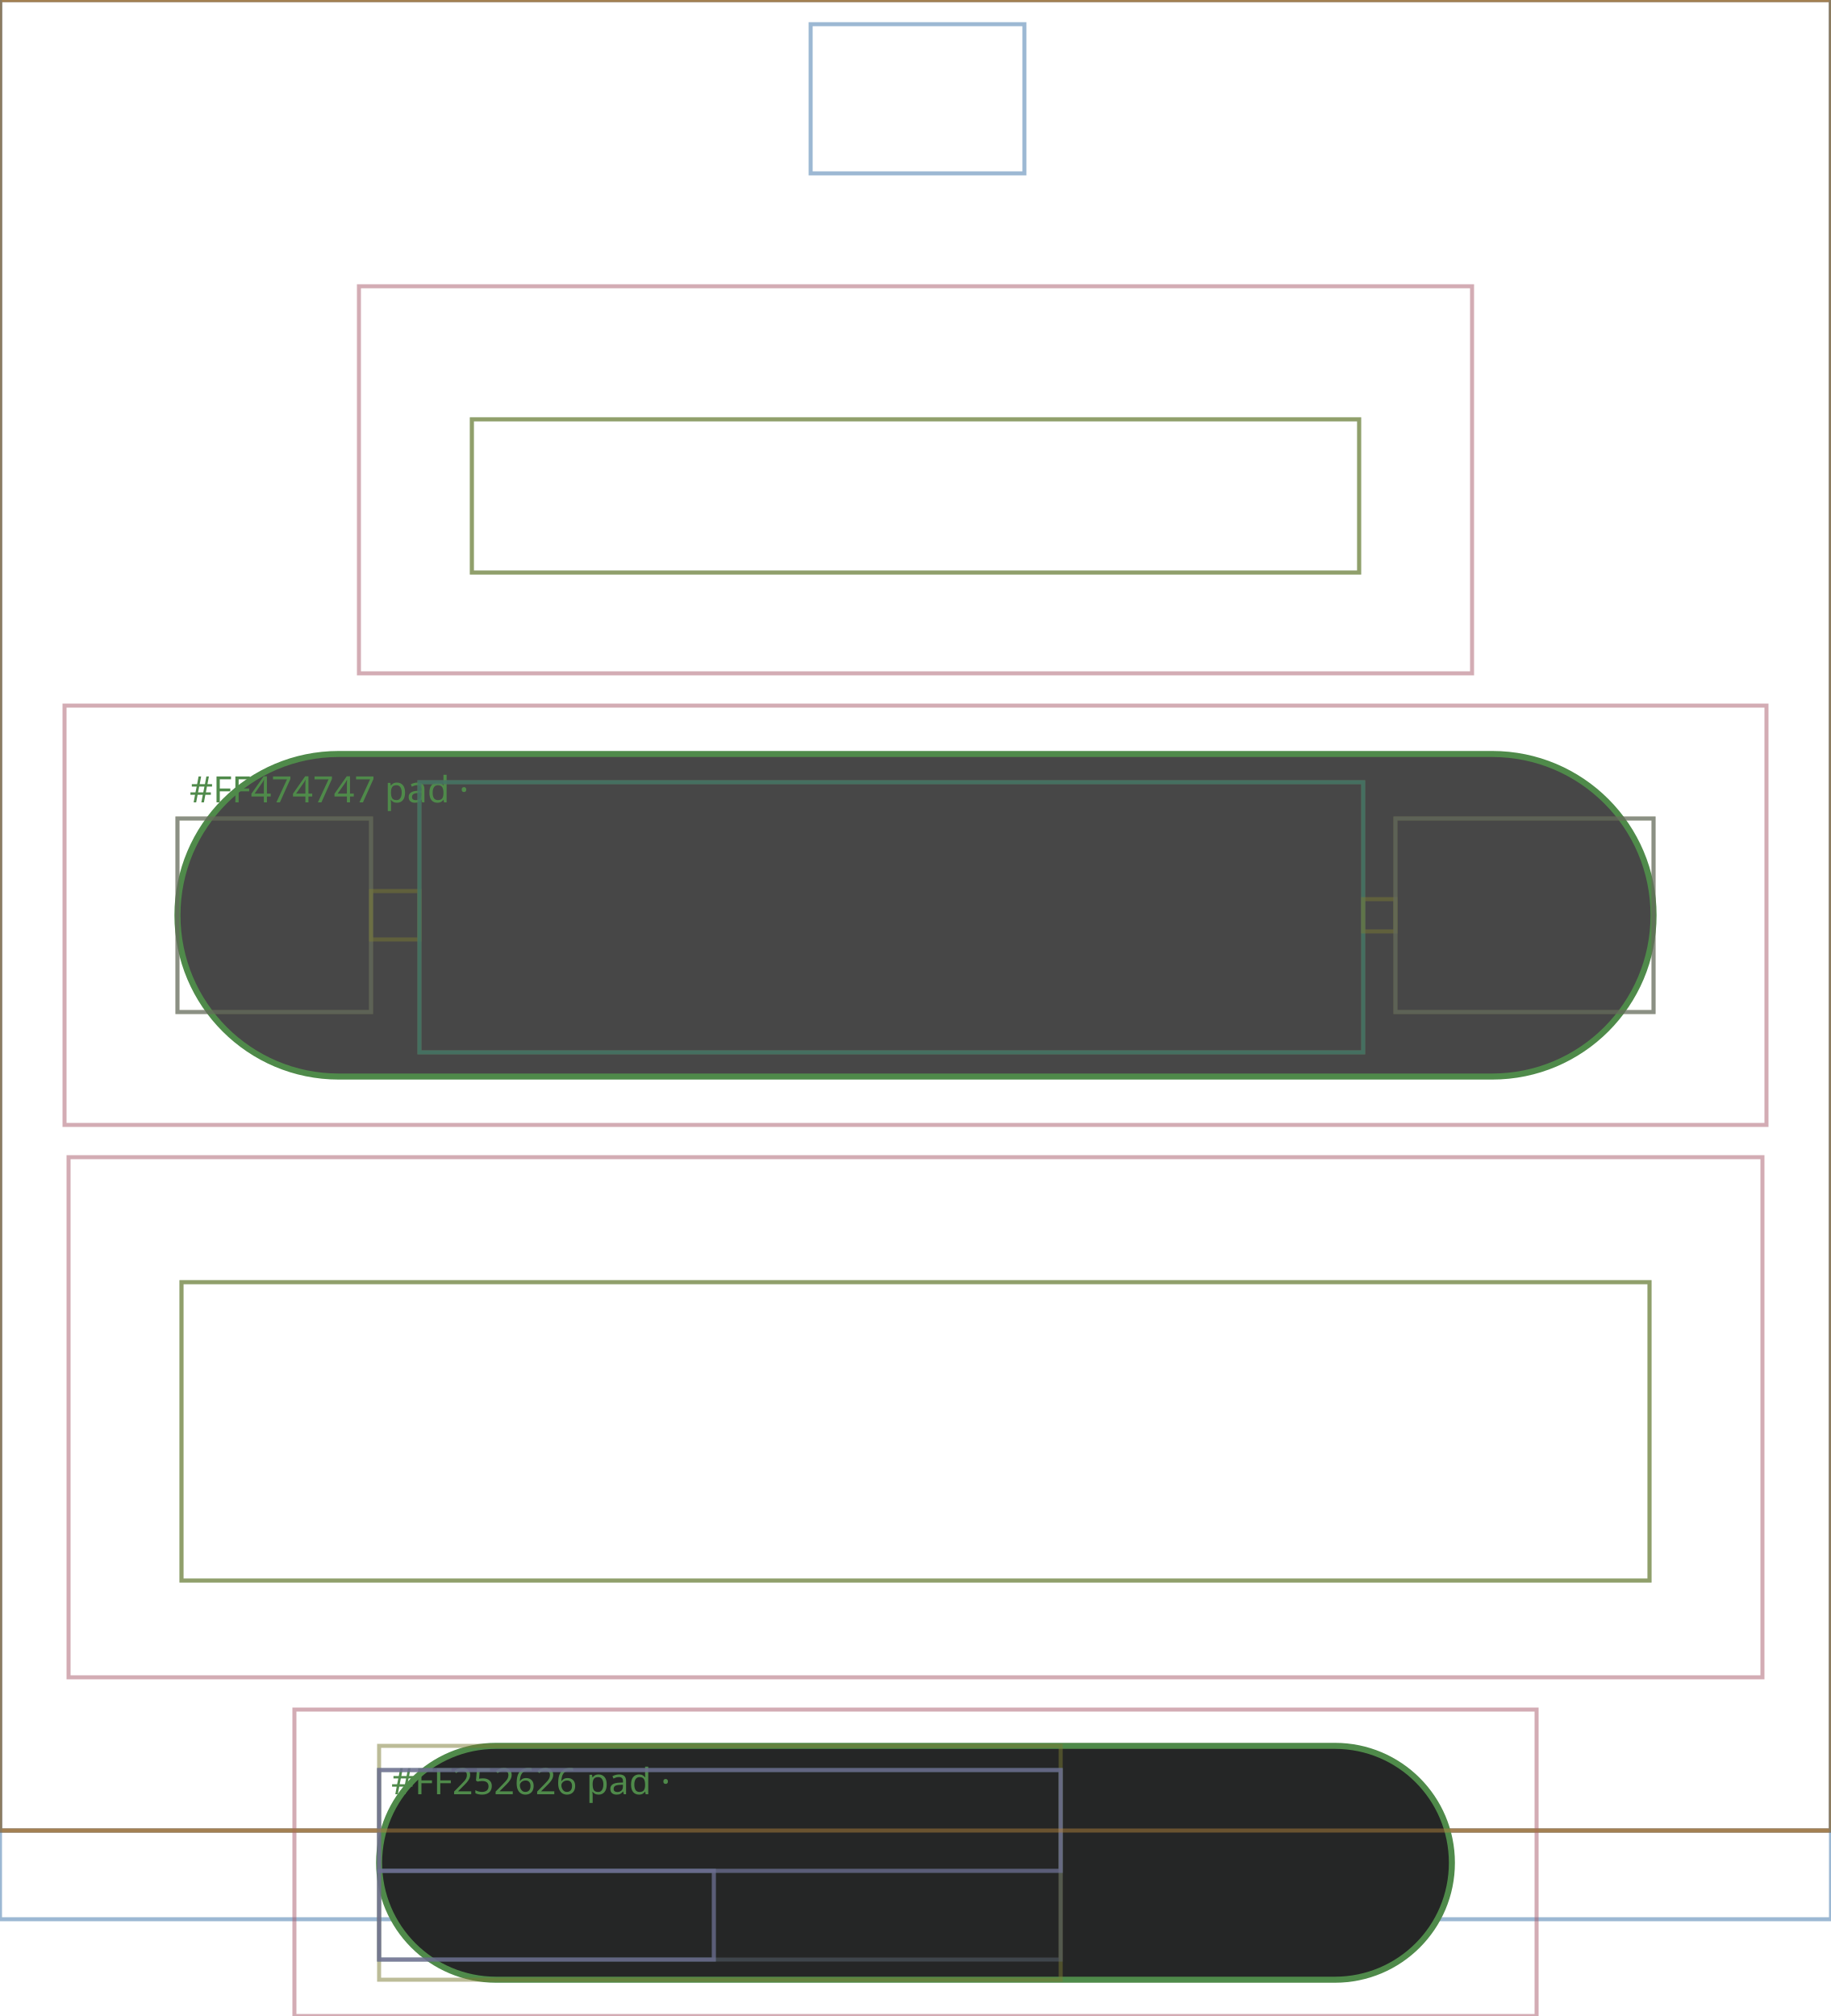
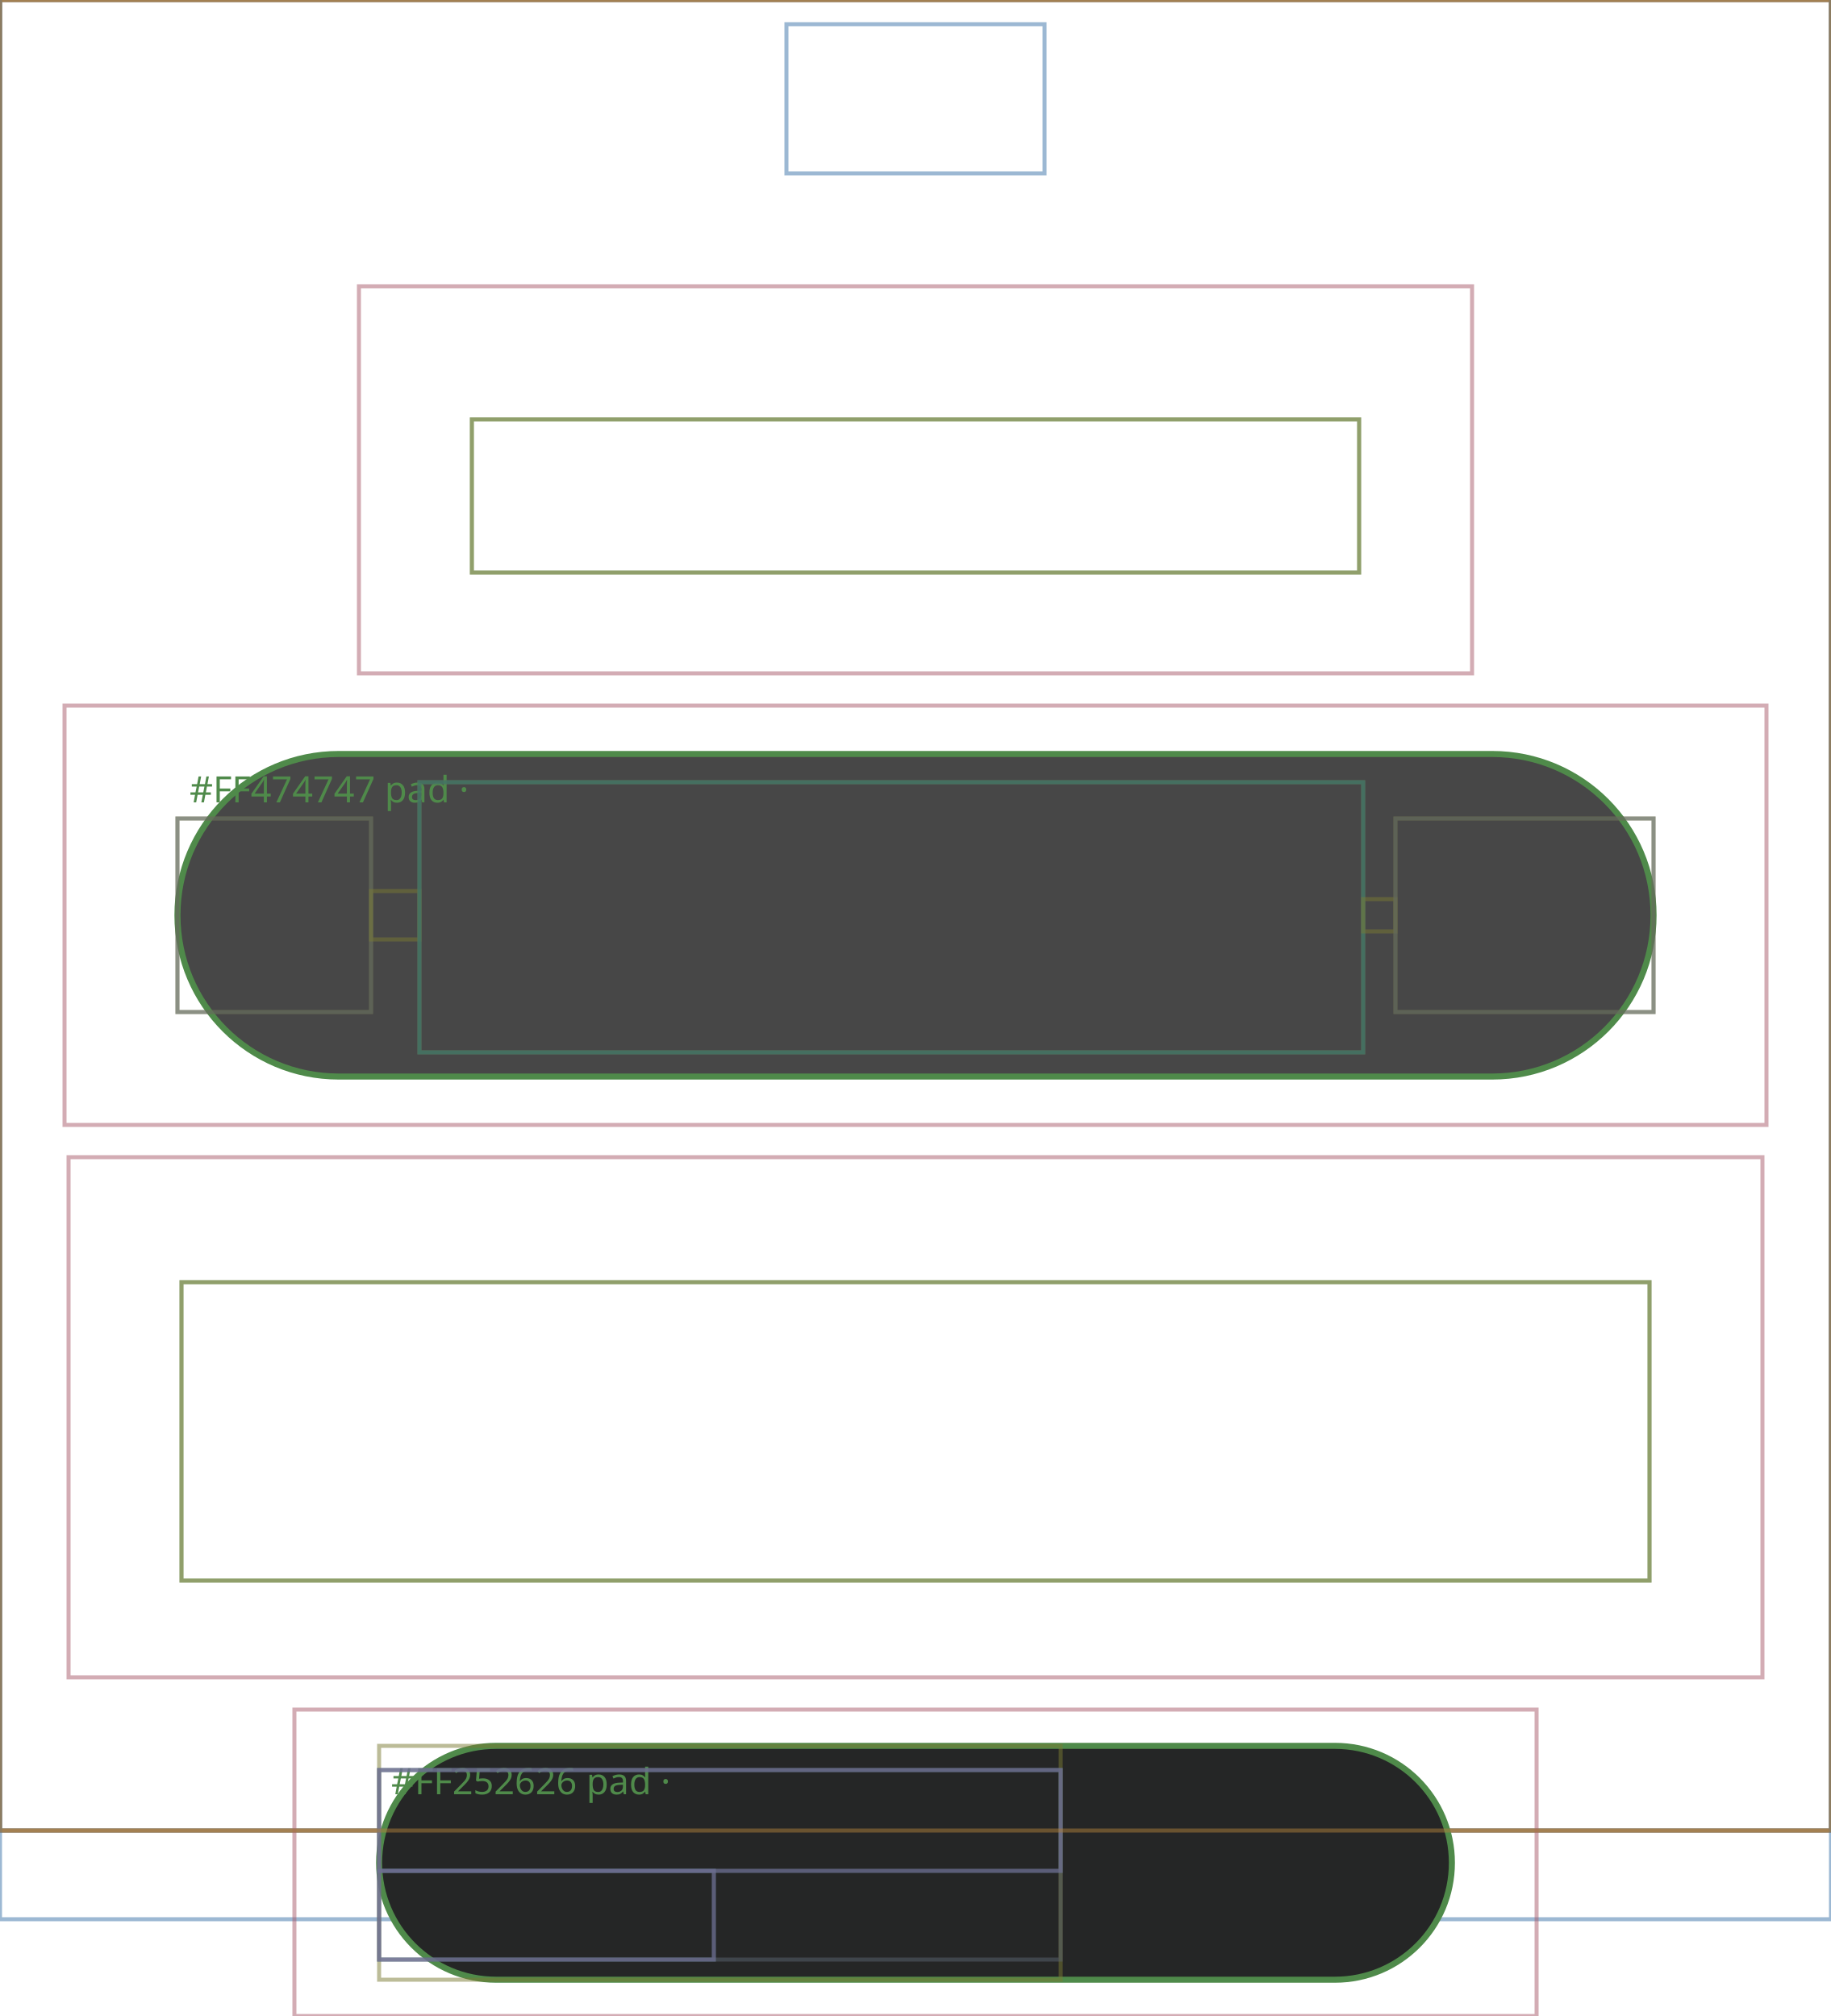
<svg xmlns="http://www.w3.org/2000/svg" viewBox="0 0 454 500" width="454" height="500" role="img" aria-label="Tiles/Shortcut selection layout wireframe">
  <rect width="454" height="500" fill="#ffffff" />
  <g>
    <rect x="0" y="0" width="454" height="454" fill="none" fill-opacity="0" stroke="#5B6470" stroke-width="1" stroke-opacity="0.5" />
  </g>
  <g>
    <rect x="0" y="0" width="454" height="454" fill="none" fill-opacity="0" stroke="#2E7D6B" stroke-width="1" stroke-opacity="0.5" />
  </g>
  <g>
    <rect x="0" y="0" width="454" height="454" fill="none" fill-opacity="0" stroke="#8E6BA8" stroke-width="1" stroke-opacity="0.5" />
  </g>
  <g>
    <rect x="0" y="0" width="454" height="454" fill="none" fill-opacity="0" stroke="#B0813B" stroke-width="1" stroke-opacity="0.5" />
  </g>
  <g>
    <rect x="0" y="-22" width="454" height="498" fill="none" fill-opacity="0" stroke="#3B72A8" stroke-width="1" stroke-opacity="0.5" />
  </g>
  <g>
    <rect x="89" y="71" width="276" height="96" fill="none" fill-opacity="0" stroke="#A85B6B" stroke-width="1" stroke-opacity="0.5" />
  </g>
  <g>
    <rect x="117" y="104" width="220" height="38" fill="none" fill-opacity="0" stroke="#4F8A4A" stroke-width="1" stroke-opacity="0.5" />
  </g>
  <g>
    <rect x="117" y="104" width="220" height="38" fill="none" fill-opacity="0" stroke="#7A7A33" stroke-width="1" stroke-opacity="0.5" />
  </g>
  <g>
    <rect x="16" y="175" width="422" height="104" fill="none" fill-opacity="0" stroke="#A85B6B" stroke-width="1" stroke-opacity="0.5" />
  </g>
  <g>
    <path d="M84,187 H370 A40,40 0 0 1 410,227 V227 A40,40 0 0 1 370,267 H84 A40,40 0 0 1 44,227 V227 A40,40 0 0 1 84,187 Z" fill="#474747" fill-opacity="1" stroke="#4F8A4A" stroke-width="1.5" stroke-opacity="1" />
    <text x="47" y="199" font-family="system-ui, sans-serif" font-size="9" fill="#4F8A4A">#FF474747  pad ·</text>
  </g>
  <g>
    <rect x="44" y="203" width="48" height="48" fill="none" fill-opacity="0" stroke="#7A7A33" stroke-width="1" stroke-opacity="0.5" />
  </g>
  <g>
    <rect x="44" y="203" width="48" height="48" fill="none" fill-opacity="0" stroke="#5B6470" stroke-width="1" stroke-opacity="0.5" />
  </g>
  <g>
    <rect x="92" y="221" width="12" height="12" fill="none" fill-opacity="0" stroke="#7A7A33" stroke-width="1" stroke-opacity="0.5" />
  </g>
  <g>
    <rect x="104" y="194" width="234" height="67" fill="none" fill-opacity="0" stroke="#7A7A33" stroke-width="1" stroke-opacity="0.5" />
  </g>
  <g>
    <rect x="104" y="194" width="234" height="67" fill="none" fill-opacity="0" stroke="#5B6470" stroke-width="1" stroke-opacity="0.5" />
  </g>
  <g>
    <rect x="104" y="194" width="234" height="67" fill="none" fill-opacity="0" stroke="#2E7D6B" stroke-width="1" stroke-opacity="0.5" />
  </g>
  <g>
    <rect x="338" y="223" width="8" height="8" fill="none" fill-opacity="0" stroke="#7A7A33" stroke-width="1" stroke-opacity="0.5" />
  </g>
  <g>
    <rect x="346" y="203" width="64" height="48" fill="none" fill-opacity="0" stroke="#7A7A33" stroke-width="1" stroke-opacity="0.5" />
  </g>
  <g>
    <rect x="346" y="203" width="64" height="48" fill="none" fill-opacity="0" stroke="#5B6470" stroke-width="1" stroke-opacity="0.5" />
  </g>
  <g>
    <rect x="17" y="287" width="420" height="129" fill="none" fill-opacity="0" stroke="#A85B6B" stroke-width="1" stroke-opacity="0.5" />
  </g>
  <g>
    <rect x="45" y="318" width="364" height="74" fill="none" fill-opacity="0" stroke="#4F8A4A" stroke-width="1" stroke-opacity="0.5" />
  </g>
  <g>
    <rect x="45" y="318" width="364" height="74" fill="none" fill-opacity="0" stroke="#7A7A33" stroke-width="1" stroke-opacity="0.5" />
  </g>
  <g>
    <rect x="73" y="424" width="308" height="76" fill="none" fill-opacity="0" stroke="#A85B6B" stroke-width="1" stroke-opacity="0.5" />
  </g>
  <g>
    <path d="M123,433 H331 A29,29 0 0 1 360,462 V462 A29,29 0 0 1 331,491 H123 A29,29 0 0 1 94,462 V462 A29,29 0 0 1 123,433 Z" fill="#252626" fill-opacity="1" stroke="#4F8A4A" stroke-width="1.5" stroke-opacity="1" />
    <text x="97" y="445" font-family="system-ui, sans-serif" font-size="9" fill="#4F8A4A">#FF252626  pad ·</text>
  </g>
  <g>
    <rect x="94" y="433" width="169" height="58" fill="none" fill-opacity="0" stroke="#7A7A33" stroke-width="1" stroke-opacity="0.5" />
  </g>
  <g>
    <rect x="94" y="439" width="169" height="47" fill="none" fill-opacity="0" stroke="#5B6470" stroke-width="1" stroke-opacity="0.5" />
  </g>
  <g>
    <rect x="94" y="439" width="169" height="25" fill="none" fill-opacity="0" stroke="#2E7D6B" stroke-width="1" stroke-opacity="0.5" />
  </g>
  <g>
    <rect x="94" y="439" width="169" height="25" fill="none" fill-opacity="0" stroke="#8E6BA8" stroke-width="1" stroke-opacity="0.5" />
  </g>
  <g>
    <rect x="94" y="464" width="83" height="22" fill="none" fill-opacity="0" stroke="#2E7D6B" stroke-width="1" stroke-opacity="0.5" />
  </g>
  <g>
    <rect x="94" y="464" width="83" height="22" fill="none" fill-opacity="0" stroke="#8E6BA8" stroke-width="1" stroke-opacity="0.5" />
  </g>
  <g>
    <rect x="0" y="0" width="454" height="454" fill="none" fill-opacity="0" stroke="#B0813B" stroke-width="1" stroke-opacity="0.5" />
  </g>
  <g>
-     <rect x="201" y="6" width="53" height="37" fill="none" fill-opacity="0" stroke="#3B72A8" stroke-width="1" stroke-opacity="0.5" />
+     <rect x="195" y="6" width="64" height="37" fill="none" fill-opacity="0" stroke="#3B72A8" stroke-width="1" stroke-opacity="0.5" />
  </g>
</svg>
